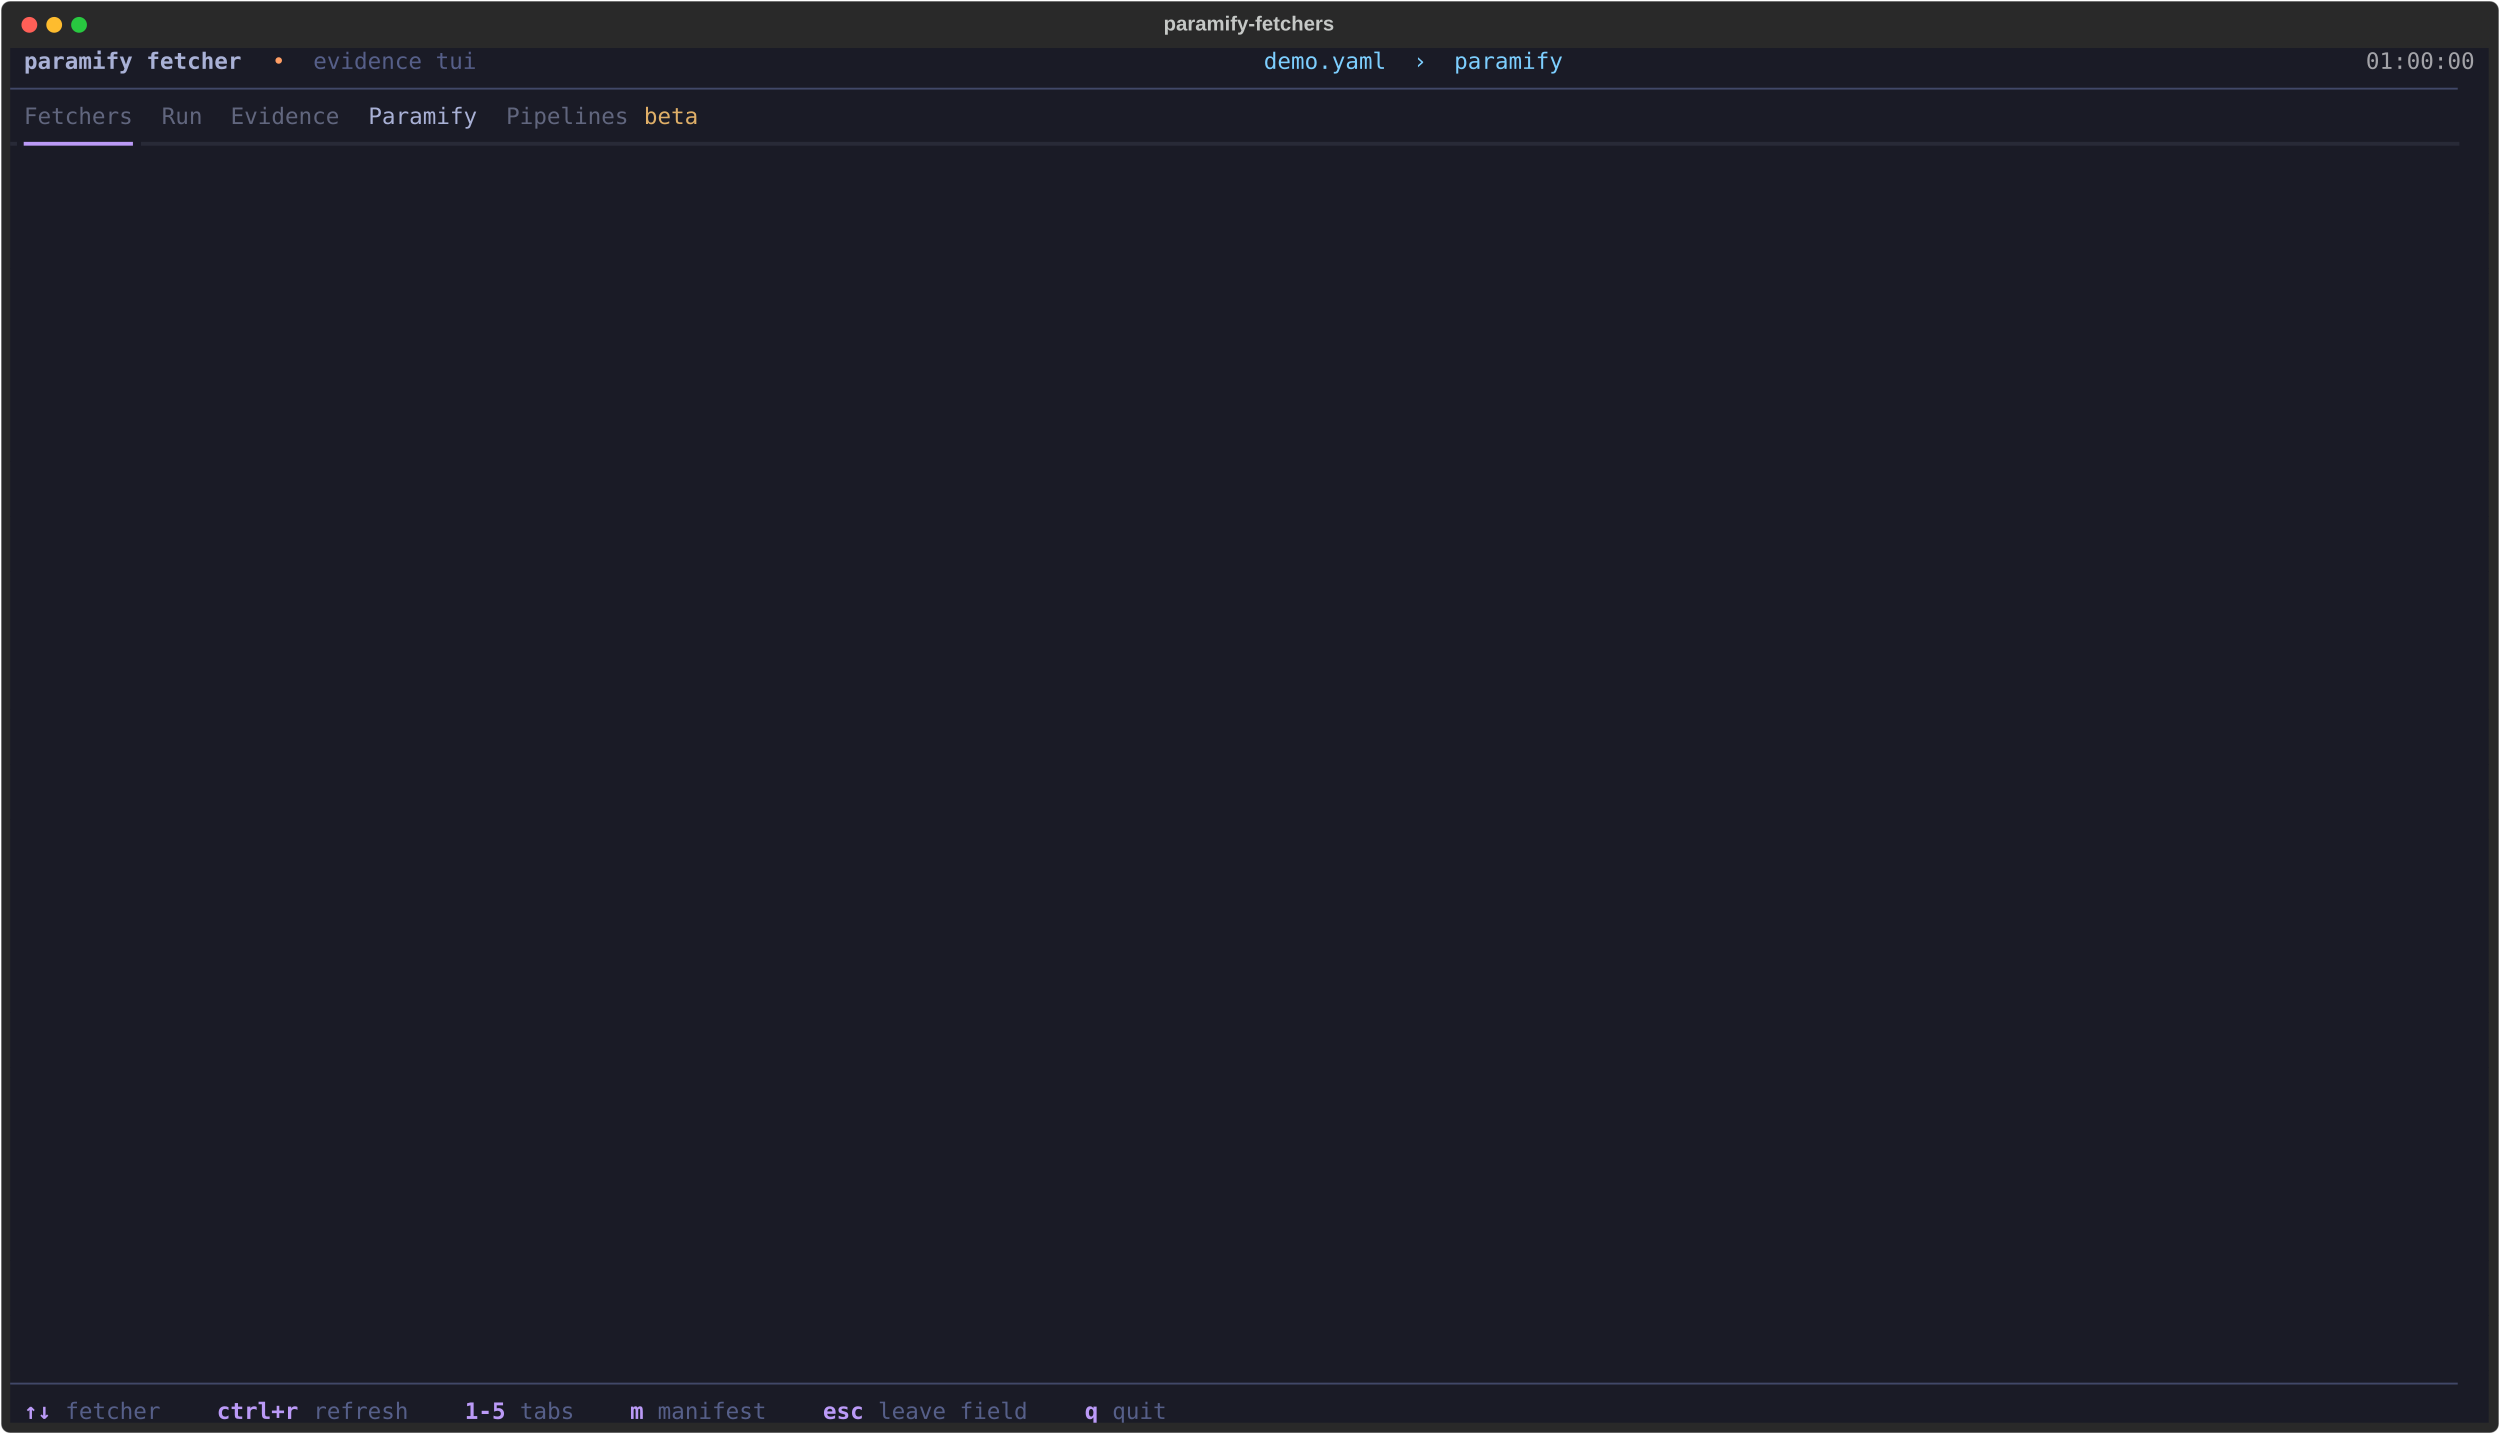
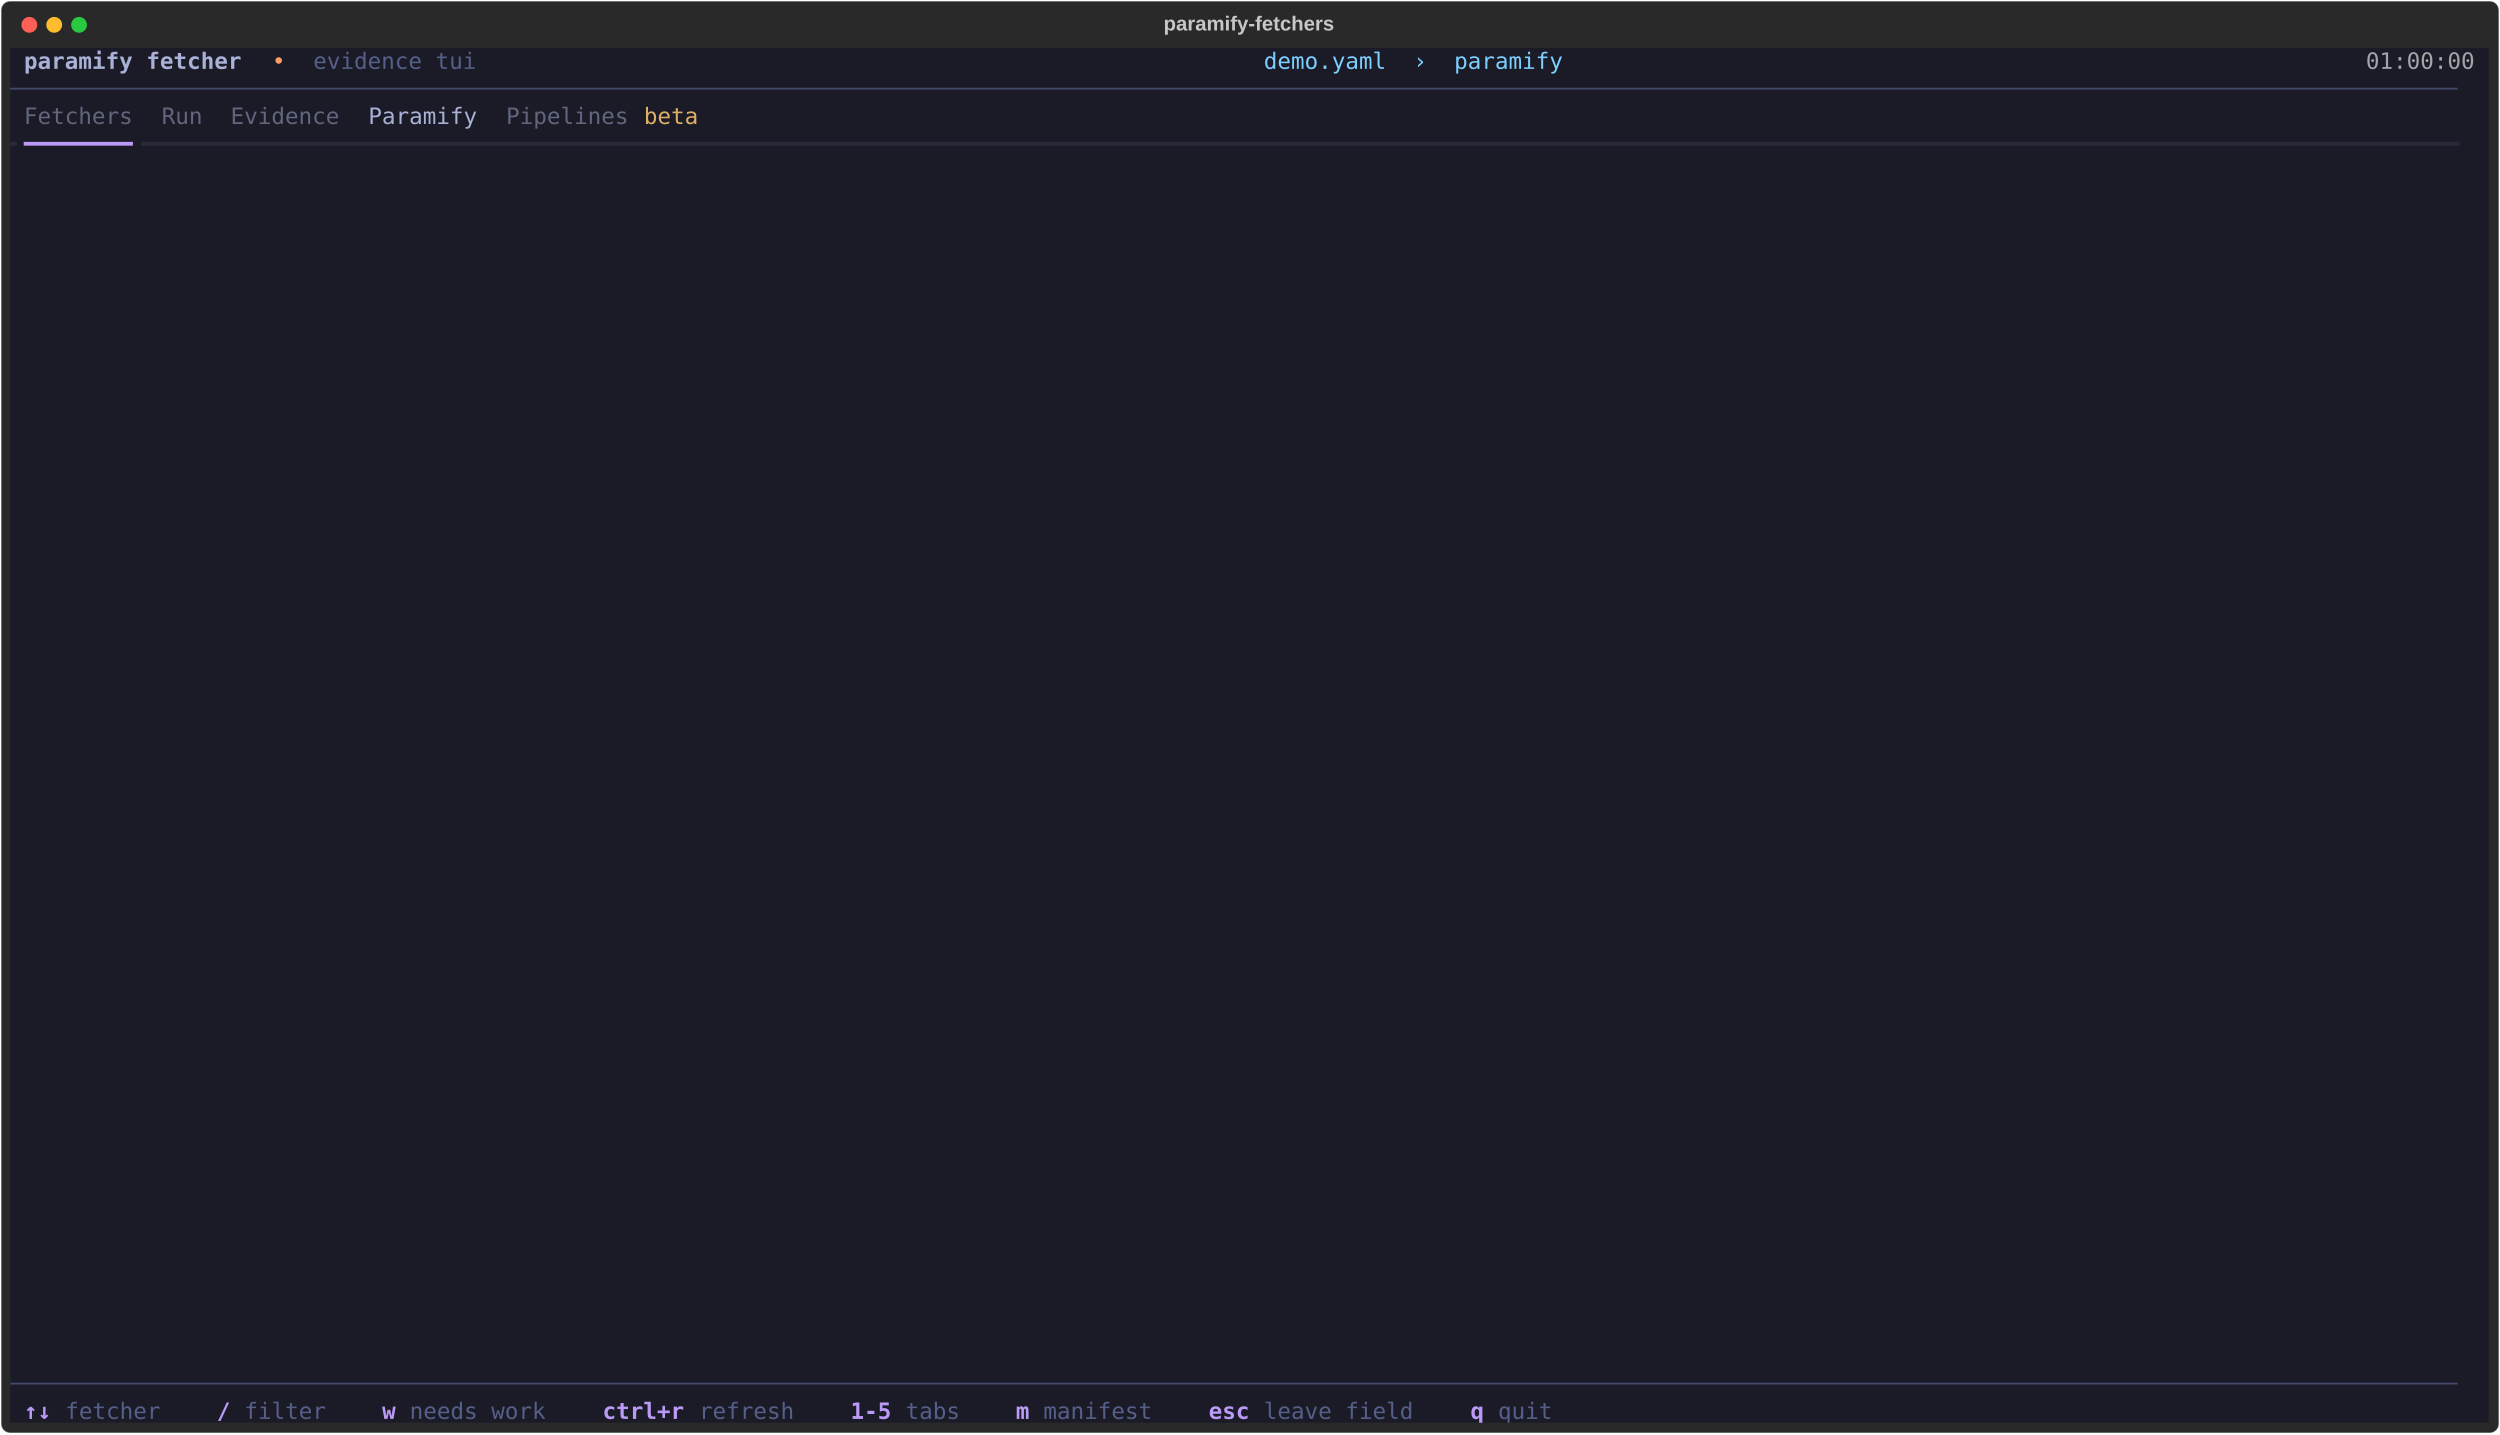
<svg xmlns="http://www.w3.org/2000/svg" class="rich-terminal" viewBox="0 0 2214 1270.0">
  <style>

    @font-face {
        font-family: "Fira Code";
        src: local("FiraCode-Regular"),
                url("https://cdnjs.cloudflare.com/ajax/libs/firacode/6.2.0/woff2/FiraCode-Regular.woff2") format("woff2"),
                url("https://cdnjs.cloudflare.com/ajax/libs/firacode/6.2.0/woff/FiraCode-Regular.woff") format("woff");
        font-style: normal;
        font-weight: 400;
    }
    @font-face {
        font-family: "Fira Code";
        src: local("FiraCode-Bold"),
                url("https://cdnjs.cloudflare.com/ajax/libs/firacode/6.2.0/woff2/FiraCode-Bold.woff2") format("woff2"),
                url("https://cdnjs.cloudflare.com/ajax/libs/firacode/6.2.0/woff/FiraCode-Bold.woff") format("woff");
        font-style: bold;
        font-weight: 700;
    }

    .terminal-matrix {
        font-family: Fira Code, monospace;
        font-size: 20px;
        line-height: 24.4px;
        font-variant-east-asian: full-width;
    }

    .terminal-title {
        font-size: 18px;
        font-weight: bold;
        font-family: arial;
    }

    .terminal-r1 { fill: #c5c8c6 }
.terminal-r2 { fill: #a9b1d6;font-weight: bold }
.terminal-r3 { fill: #a9b1d6 }
.terminal-r4 { fill: #ff9e64 }
.terminal-r5 { fill: #565f89 }
.terminal-r6 { fill: #7dcfff }
.terminal-r7 { fill: #a3a3a8 }
.terminal-r8 { fill: #414868 }
.terminal-r9 { fill: #61667e }
.terminal-r10 { fill: #dfaf68 }
.terminal-r11 { fill: #282a37 }
.terminal-r12 { fill: #bb9af7 }
.terminal-r13 { fill: #bb9af7;font-weight: bold }
    </style>
  <defs>
    <clipPath id="terminal-clip-terminal">
      <rect x="0" y="0" width="2195.0" height="1219.0" />
    </clipPath>
    <clipPath id="terminal-line-0">
      <rect x="0" y="1.5" width="2196" height="24.65" />
    </clipPath>
    <clipPath id="terminal-line-1">
      <rect x="0" y="25.9" width="2196" height="24.65" />
    </clipPath>
    <clipPath id="terminal-line-2">
      <rect x="0" y="50.3" width="2196" height="24.65" />
    </clipPath>
    <clipPath id="terminal-line-3">
      <rect x="0" y="74.7" width="2196" height="24.65" />
    </clipPath>
    <clipPath id="terminal-line-4">
      <rect x="0" y="99.1" width="2196" height="24.65" />
    </clipPath>
    <clipPath id="terminal-line-5">
      <rect x="0" y="123.5" width="2196" height="24.65" />
    </clipPath>
    <clipPath id="terminal-line-6">
      <rect x="0" y="147.9" width="2196" height="24.65" />
    </clipPath>
    <clipPath id="terminal-line-7">
      <rect x="0" y="172.3" width="2196" height="24.65" />
    </clipPath>
    <clipPath id="terminal-line-8">
      <rect x="0" y="196.7" width="2196" height="24.65" />
    </clipPath>
    <clipPath id="terminal-line-9">
      <rect x="0" y="221.1" width="2196" height="24.65" />
    </clipPath>
    <clipPath id="terminal-line-10">
      <rect x="0" y="245.5" width="2196" height="24.65" />
    </clipPath>
    <clipPath id="terminal-line-11">
      <rect x="0" y="269.9" width="2196" height="24.65" />
    </clipPath>
    <clipPath id="terminal-line-12">
      <rect x="0" y="294.3" width="2196" height="24.65" />
    </clipPath>
    <clipPath id="terminal-line-13">
      <rect x="0" y="318.7" width="2196" height="24.65" />
    </clipPath>
    <clipPath id="terminal-line-14">
      <rect x="0" y="343.1" width="2196" height="24.65" />
    </clipPath>
    <clipPath id="terminal-line-15">
      <rect x="0" y="367.5" width="2196" height="24.65" />
    </clipPath>
    <clipPath id="terminal-line-16">
      <rect x="0" y="391.9" width="2196" height="24.65" />
    </clipPath>
    <clipPath id="terminal-line-17">
      <rect x="0" y="416.3" width="2196" height="24.65" />
    </clipPath>
    <clipPath id="terminal-line-18">
      <rect x="0" y="440.7" width="2196" height="24.65" />
    </clipPath>
    <clipPath id="terminal-line-19">
      <rect x="0" y="465.1" width="2196" height="24.65" />
    </clipPath>
    <clipPath id="terminal-line-20">
      <rect x="0" y="489.5" width="2196" height="24.65" />
    </clipPath>
    <clipPath id="terminal-line-21">
      <rect x="0" y="513.9" width="2196" height="24.65" />
    </clipPath>
    <clipPath id="terminal-line-22">
      <rect x="0" y="538.3" width="2196" height="24.65" />
    </clipPath>
    <clipPath id="terminal-line-23">
      <rect x="0" y="562.7" width="2196" height="24.65" />
    </clipPath>
    <clipPath id="terminal-line-24">
      <rect x="0" y="587.1" width="2196" height="24.65" />
    </clipPath>
    <clipPath id="terminal-line-25">
      <rect x="0" y="611.5" width="2196" height="24.65" />
    </clipPath>
    <clipPath id="terminal-line-26">
      <rect x="0" y="635.9" width="2196" height="24.65" />
    </clipPath>
    <clipPath id="terminal-line-27">
      <rect x="0" y="660.3" width="2196" height="24.65" />
    </clipPath>
    <clipPath id="terminal-line-28">
      <rect x="0" y="684.7" width="2196" height="24.65" />
    </clipPath>
    <clipPath id="terminal-line-29">
      <rect x="0" y="709.1" width="2196" height="24.65" />
    </clipPath>
    <clipPath id="terminal-line-30">
      <rect x="0" y="733.5" width="2196" height="24.65" />
    </clipPath>
    <clipPath id="terminal-line-31">
      <rect x="0" y="757.9" width="2196" height="24.65" />
    </clipPath>
    <clipPath id="terminal-line-32">
      <rect x="0" y="782.3" width="2196" height="24.65" />
    </clipPath>
    <clipPath id="terminal-line-33">
      <rect x="0" y="806.7" width="2196" height="24.65" />
    </clipPath>
    <clipPath id="terminal-line-34">
      <rect x="0" y="831.1" width="2196" height="24.65" />
    </clipPath>
    <clipPath id="terminal-line-35">
      <rect x="0" y="855.5" width="2196" height="24.65" />
    </clipPath>
    <clipPath id="terminal-line-36">
      <rect x="0" y="879.9" width="2196" height="24.65" />
    </clipPath>
    <clipPath id="terminal-line-37">
      <rect x="0" y="904.3" width="2196" height="24.65" />
    </clipPath>
    <clipPath id="terminal-line-38">
      <rect x="0" y="928.7" width="2196" height="24.65" />
    </clipPath>
    <clipPath id="terminal-line-39">
      <rect x="0" y="953.1" width="2196" height="24.65" />
    </clipPath>
    <clipPath id="terminal-line-40">
      <rect x="0" y="977.5" width="2196" height="24.65" />
    </clipPath>
    <clipPath id="terminal-line-41">
      <rect x="0" y="1001.9" width="2196" height="24.65" />
    </clipPath>
    <clipPath id="terminal-line-42">
      <rect x="0" y="1026.3" width="2196" height="24.65" />
    </clipPath>
    <clipPath id="terminal-line-43">
      <rect x="0" y="1050.7" width="2196" height="24.65" />
    </clipPath>
    <clipPath id="terminal-line-44">
      <rect x="0" y="1075.1" width="2196" height="24.65" />
    </clipPath>
    <clipPath id="terminal-line-45">
      <rect x="0" y="1099.5" width="2196" height="24.65" />
    </clipPath>
    <clipPath id="terminal-line-46">
      <rect x="0" y="1123.9" width="2196" height="24.65" />
    </clipPath>
    <clipPath id="terminal-line-47">
      <rect x="0" y="1148.3" width="2196" height="24.65" />
    </clipPath>
    <clipPath id="terminal-line-48">
      <rect x="0" y="1172.7" width="2196" height="24.65" />
    </clipPath>
  </defs>
  <rect fill="#292929" stroke="rgba(255,255,255,0.35)" stroke-width="1" x="1" y="1" width="2212" height="1268" rx="8" />
  <text class="terminal-title" fill="#c5c8c6" text-anchor="middle" x="1106" y="27">paramify-fetchers</text>
  <g transform="translate(26,22)">
    <circle cx="0" cy="0" r="7" fill="#ff5f57" />
    <circle cx="22" cy="0" r="7" fill="#febc2e" />
    <circle cx="44" cy="0" r="7" fill="#28c840" />
  </g>
  <g transform="translate(9, 41)" clip-path="url(#terminal-clip-terminal)">
    <rect fill="#1a1b26" x="0" y="1.5" width="12.2" height="24.65" shape-rendering="crispEdges" />
    <rect fill="#1a1b26" x="12.2" y="1.5" width="195.2" height="24.65" shape-rendering="crispEdges" />
    <rect fill="#1a1b26" x="207.4" y="1.5" width="24.4" height="24.65" shape-rendering="crispEdges" />
    <rect fill="#1a1b26" x="231.8" y="1.5" width="12.2" height="24.65" shape-rendering="crispEdges" />
    <rect fill="#1a1b26" x="244" y="1.5" width="24.4" height="24.65" shape-rendering="crispEdges" />
    <rect fill="#1a1b26" x="268.4" y="1.5" width="146.4" height="24.65" shape-rendering="crispEdges" />
    <rect fill="#1a1b26" x="414.8" y="1.5" width="695.4" height="24.65" shape-rendering="crispEdges" />
    <rect fill="#1a1b26" x="1110.2" y="1.5" width="268.4" height="24.65" shape-rendering="crispEdges" />
    <rect fill="#1a1b26" x="1378.6" y="1.5" width="707.6" height="24.65" shape-rendering="crispEdges" />
    <rect fill="#1a1b26" x="2086.2" y="1.5" width="97.6" height="24.65" shape-rendering="crispEdges" />
    <rect fill="#1a1b26" x="2183.8" y="1.5" width="12.2" height="24.65" shape-rendering="crispEdges" />
    <rect fill="#1a1b26" x="0" y="25.9" width="2196" height="24.65" shape-rendering="crispEdges" />
    <rect fill="#1a1b26" x="0" y="50.3" width="12.2" height="24.65" shape-rendering="crispEdges" />
    <rect fill="#1a1b26" x="12.2" y="50.3" width="97.6" height="24.65" shape-rendering="crispEdges" />
    <rect fill="#1a1b26" x="109.8" y="50.3" width="24.4" height="24.65" shape-rendering="crispEdges" />
    <rect fill="#1a1b26" x="134.2" y="50.3" width="36.6" height="24.65" shape-rendering="crispEdges" />
    <rect fill="#1a1b26" x="170.8" y="50.3" width="24.4" height="24.65" shape-rendering="crispEdges" />
    <rect fill="#1a1b26" x="195.2" y="50.3" width="97.6" height="24.65" shape-rendering="crispEdges" />
    <rect fill="#1a1b26" x="292.8" y="50.3" width="24.4" height="24.65" shape-rendering="crispEdges" />
    <rect fill="#1a1b26" x="317.2" y="50.3" width="97.6" height="24.65" shape-rendering="crispEdges" />
    <rect fill="#1a1b26" x="414.8" y="50.3" width="24.4" height="24.65" shape-rendering="crispEdges" />
    <rect fill="#1a1b26" x="439.2" y="50.3" width="122" height="24.65" shape-rendering="crispEdges" />
    <rect fill="#1a1b26" x="561.2" y="50.3" width="48.8" height="24.65" shape-rendering="crispEdges" />
    <rect fill="#1a1b26" x="610" y="50.3" width="1586" height="24.65" shape-rendering="crispEdges" />
    <rect fill="#1a1b26" x="0" y="74.7" width="12.2" height="24.65" shape-rendering="crispEdges" />
    <rect fill="#1a1b26" x="12.2" y="74.7" width="97.6" height="24.65" shape-rendering="crispEdges" />
    <rect fill="#1a1b26" x="109.8" y="74.7" width="2086.2" height="24.65" shape-rendering="crispEdges" />
    <rect fill="#1a1b26" x="0" y="99.1" width="2196" height="24.65" shape-rendering="crispEdges" />
    <rect fill="#1a1b26" x="0" y="123.5" width="2196" height="24.65" shape-rendering="crispEdges" />
    <rect fill="#1a1b26" x="0" y="147.9" width="2196" height="24.65" shape-rendering="crispEdges" />
    <rect fill="#1a1b26" x="0" y="172.3" width="2196" height="24.65" shape-rendering="crispEdges" />
    <rect fill="#1a1b26" x="0" y="196.7" width="2196" height="24.65" shape-rendering="crispEdges" />
    <rect fill="#1a1b26" x="0" y="221.1" width="2196" height="24.65" shape-rendering="crispEdges" />
    <rect fill="#1a1b26" x="0" y="245.5" width="2196" height="24.65" shape-rendering="crispEdges" />
    <rect fill="#1a1b26" x="0" y="269.9" width="2196" height="24.65" shape-rendering="crispEdges" />
    <rect fill="#1a1b26" x="0" y="294.3" width="2196" height="24.65" shape-rendering="crispEdges" />
    <rect fill="#1a1b26" x="0" y="318.7" width="2196" height="24.65" shape-rendering="crispEdges" />
    <rect fill="#1a1b26" x="0" y="343.1" width="2196" height="24.65" shape-rendering="crispEdges" />
    <rect fill="#1a1b26" x="0" y="367.5" width="2196" height="24.65" shape-rendering="crispEdges" />
    <rect fill="#1a1b26" x="0" y="391.9" width="2196" height="24.65" shape-rendering="crispEdges" />
    <rect fill="#1a1b26" x="0" y="416.3" width="2196" height="24.65" shape-rendering="crispEdges" />
    <rect fill="#1a1b26" x="0" y="440.7" width="2196" height="24.65" shape-rendering="crispEdges" />
    <rect fill="#1a1b26" x="0" y="465.1" width="2196" height="24.65" shape-rendering="crispEdges" />
    <rect fill="#1a1b26" x="0" y="489.5" width="2196" height="24.65" shape-rendering="crispEdges" />
    <rect fill="#1a1b26" x="0" y="513.9" width="2196" height="24.65" shape-rendering="crispEdges" />
    <rect fill="#1a1b26" x="0" y="538.3" width="2196" height="24.65" shape-rendering="crispEdges" />
    <rect fill="#1a1b26" x="0" y="562.7" width="2196" height="24.65" shape-rendering="crispEdges" />
    <rect fill="#1a1b26" x="0" y="587.1" width="2196" height="24.65" shape-rendering="crispEdges" />
    <rect fill="#1a1b26" x="0" y="611.5" width="2196" height="24.65" shape-rendering="crispEdges" />
    <rect fill="#1a1b26" x="0" y="635.9" width="2196" height="24.65" shape-rendering="crispEdges" />
    <rect fill="#1a1b26" x="0" y="660.3" width="2196" height="24.65" shape-rendering="crispEdges" />
    <rect fill="#1a1b26" x="0" y="684.7" width="2196" height="24.65" shape-rendering="crispEdges" />
    <rect fill="#1a1b26" x="0" y="709.1" width="2196" height="24.65" shape-rendering="crispEdges" />
    <rect fill="#1a1b26" x="0" y="733.5" width="2196" height="24.65" shape-rendering="crispEdges" />
    <rect fill="#1a1b26" x="0" y="757.9" width="2196" height="24.65" shape-rendering="crispEdges" />
    <rect fill="#1a1b26" x="0" y="782.3" width="2196" height="24.65" shape-rendering="crispEdges" />
    <rect fill="#1a1b26" x="0" y="806.7" width="2196" height="24.65" shape-rendering="crispEdges" />
    <rect fill="#1a1b26" x="0" y="831.1" width="2196" height="24.65" shape-rendering="crispEdges" />
    <rect fill="#1a1b26" x="0" y="855.5" width="2196" height="24.65" shape-rendering="crispEdges" />
    <rect fill="#1a1b26" x="0" y="879.9" width="2196" height="24.65" shape-rendering="crispEdges" />
    <rect fill="#1a1b26" x="0" y="904.3" width="2196" height="24.65" shape-rendering="crispEdges" />
    <rect fill="#1a1b26" x="0" y="928.7" width="2196" height="24.65" shape-rendering="crispEdges" />
    <rect fill="#1a1b26" x="0" y="953.1" width="2196" height="24.65" shape-rendering="crispEdges" />
    <rect fill="#1a1b26" x="0" y="977.5" width="2196" height="24.65" shape-rendering="crispEdges" />
    <rect fill="#1a1b26" x="0" y="1001.9" width="2196" height="24.65" shape-rendering="crispEdges" />
    <rect fill="#1a1b26" x="0" y="1026.3" width="2196" height="24.65" shape-rendering="crispEdges" />
    <rect fill="#1a1b26" x="0" y="1050.7" width="2196" height="24.65" shape-rendering="crispEdges" />
    <rect fill="#1a1b26" x="0" y="1075.1" width="2196" height="24.65" shape-rendering="crispEdges" />
    <rect fill="#1a1b26" x="0" y="1099.5" width="2196" height="24.65" shape-rendering="crispEdges" />
    <rect fill="#1a1b26" x="0" y="1123.9" width="2196" height="24.65" shape-rendering="crispEdges" />
    <rect fill="#1a1b26" x="0" y="1148.3" width="2196" height="24.65" shape-rendering="crispEdges" />
    <rect fill="#1a1b26" x="0" y="1172.7" width="2196" height="24.65" shape-rendering="crispEdges" />
    <rect fill="#1a1b26" x="0" y="1197.1" width="12.2" height="24.65" shape-rendering="crispEdges" />
    <rect fill="#1a1b26" x="12.2" y="1197.1" width="24.4" height="24.65" shape-rendering="crispEdges" />
    <rect fill="#1a1b26" x="36.6" y="1197.1" width="12.2" height="24.65" shape-rendering="crispEdges" />
    <rect fill="#1a1b26" x="48.8" y="1197.1" width="85.4" height="24.65" shape-rendering="crispEdges" />
    <rect fill="#1a1b26" x="134.2" y="1197.1" width="48.8" height="24.65" shape-rendering="crispEdges" />
-     <rect fill="#1a1b26" x="183" y="1197.1" width="73.2" height="24.65" shape-rendering="crispEdges" />
-     <rect fill="#1a1b26" x="256.2" y="1197.1" width="12.2" height="24.65" shape-rendering="crispEdges" />
-     <rect fill="#1a1b26" x="268.4" y="1197.1" width="85.4" height="24.65" shape-rendering="crispEdges" />
-     <rect fill="#1a1b26" x="353.8" y="1197.1" width="48.8" height="24.65" shape-rendering="crispEdges" />
-     <rect fill="#1a1b26" x="402.6" y="1197.1" width="36.6" height="24.65" shape-rendering="crispEdges" />
-     <rect fill="#1a1b26" x="439.2" y="1197.1" width="12.2" height="24.65" shape-rendering="crispEdges" />
-     <rect fill="#1a1b26" x="451.4" y="1197.1" width="48.8" height="24.65" shape-rendering="crispEdges" />
-     <rect fill="#1a1b26" x="500.2" y="1197.1" width="48.8" height="24.65" shape-rendering="crispEdges" />
-     <rect fill="#1a1b26" x="549" y="1197.1" width="12.2" height="24.65" shape-rendering="crispEdges" />
-     <rect fill="#1a1b26" x="561.2" y="1197.1" width="12.2" height="24.65" shape-rendering="crispEdges" />
-     <rect fill="#1a1b26" x="573.4" y="1197.1" width="97.6" height="24.65" shape-rendering="crispEdges" />
-     <rect fill="#1a1b26" x="671" y="1197.1" width="48.8" height="24.65" shape-rendering="crispEdges" />
-     <rect fill="#1a1b26" x="719.8" y="1197.1" width="36.6" height="24.65" shape-rendering="crispEdges" />
-     <rect fill="#1a1b26" x="756.4" y="1197.1" width="12.2" height="24.65" shape-rendering="crispEdges" />
-     <rect fill="#1a1b26" x="768.6" y="1197.1" width="134.2" height="24.65" shape-rendering="crispEdges" />
-     <rect fill="#1a1b26" x="902.8" y="1197.1" width="48.8" height="24.65" shape-rendering="crispEdges" />
-     <rect fill="#1a1b26" x="951.6" y="1197.1" width="12.2" height="24.65" shape-rendering="crispEdges" />
-     <rect fill="#1a1b26" x="963.8" y="1197.1" width="12.2" height="24.65" shape-rendering="crispEdges" />
-     <rect fill="#1a1b26" x="976" y="1197.1" width="48.8" height="24.65" shape-rendering="crispEdges" />
-     <rect fill="#1a1b26" x="1024.8" y="1197.1" width="1171.2" height="24.65" shape-rendering="crispEdges" />
+     <rect fill="#1a1b26" x="183" y="1197.1" width="12.2" height="24.65" shape-rendering="crispEdges" />
+     <rect fill="#1a1b26" x="195.2" y="1197.1" width="12.2" height="24.65" shape-rendering="crispEdges" />
+     <rect fill="#1a1b26" x="207.4" y="1197.1" width="73.2" height="24.65" shape-rendering="crispEdges" />
+     <rect fill="#1a1b26" x="280.6" y="1197.1" width="48.8" height="24.65" shape-rendering="crispEdges" />
+     <rect fill="#1a1b26" x="329.4" y="1197.1" width="12.2" height="24.65" shape-rendering="crispEdges" />
+     <rect fill="#1a1b26" x="341.6" y="1197.1" width="12.2" height="24.65" shape-rendering="crispEdges" />
+     <rect fill="#1a1b26" x="353.8" y="1197.1" width="122" height="24.65" shape-rendering="crispEdges" />
+     <rect fill="#1a1b26" x="475.8" y="1197.1" width="48.8" height="24.65" shape-rendering="crispEdges" />
+     <rect fill="#1a1b26" x="524.6" y="1197.1" width="73.2" height="24.65" shape-rendering="crispEdges" />
+     <rect fill="#1a1b26" x="597.8" y="1197.1" width="12.2" height="24.65" shape-rendering="crispEdges" />
+     <rect fill="#1a1b26" x="610" y="1197.1" width="85.4" height="24.65" shape-rendering="crispEdges" />
+     <rect fill="#1a1b26" x="695.4" y="1197.1" width="48.8" height="24.65" shape-rendering="crispEdges" />
+     <rect fill="#1a1b26" x="744.2" y="1197.1" width="36.6" height="24.65" shape-rendering="crispEdges" />
+     <rect fill="#1a1b26" x="780.8" y="1197.1" width="12.2" height="24.65" shape-rendering="crispEdges" />
+     <rect fill="#1a1b26" x="793" y="1197.1" width="48.8" height="24.65" shape-rendering="crispEdges" />
+     <rect fill="#1a1b26" x="841.8" y="1197.1" width="48.8" height="24.65" shape-rendering="crispEdges" />
+     <rect fill="#1a1b26" x="890.6" y="1197.1" width="12.2" height="24.65" shape-rendering="crispEdges" />
+     <rect fill="#1a1b26" x="902.8" y="1197.1" width="12.2" height="24.65" shape-rendering="crispEdges" />
+     <rect fill="#1a1b26" x="915" y="1197.1" width="97.6" height="24.65" shape-rendering="crispEdges" />
+     <rect fill="#1a1b26" x="1012.6" y="1197.1" width="48.8" height="24.65" shape-rendering="crispEdges" />
+     <rect fill="#1a1b26" x="1061.4" y="1197.1" width="36.6" height="24.65" shape-rendering="crispEdges" />
+     <rect fill="#1a1b26" x="1098" y="1197.1" width="12.2" height="24.65" shape-rendering="crispEdges" />
+     <rect fill="#1a1b26" x="1110.2" y="1197.1" width="134.2" height="24.65" shape-rendering="crispEdges" />
+     <rect fill="#1a1b26" x="1244.4" y="1197.1" width="48.8" height="24.65" shape-rendering="crispEdges" />
+     <rect fill="#1a1b26" x="1293.2" y="1197.1" width="12.2" height="24.65" shape-rendering="crispEdges" />
+     <rect fill="#1a1b26" x="1305.4" y="1197.1" width="12.2" height="24.65" shape-rendering="crispEdges" />
+     <rect fill="#1a1b26" x="1317.6" y="1197.1" width="48.8" height="24.65" shape-rendering="crispEdges" />
+     <rect fill="#1a1b26" x="1366.4" y="1197.1" width="829.6" height="24.65" shape-rendering="crispEdges" />
    <g class="terminal-matrix">
      <text class="terminal-r2" x="12.2" y="20" textLength="195.2" clip-path="url(#terminal-line-0)">paramify fetcher</text>
      <text class="terminal-r4" x="231.8" y="20" textLength="12.2" clip-path="url(#terminal-line-0)">•</text>
      <text class="terminal-r5" x="268.4" y="20" textLength="146.4" clip-path="url(#terminal-line-0)">evidence tui</text>
      <text class="terminal-r6" x="1110.2" y="20" textLength="268.4" clip-path="url(#terminal-line-0)">demo.yaml  ›  paramify</text>
      <text class="terminal-r7" x="2086.2" y="20" textLength="97.6" clip-path="url(#terminal-line-0)">01:00:00</text>
      <text class="terminal-r1" x="2196" y="20" textLength="12.2" clip-path="url(#terminal-line-0)">
</text>
      <text class="terminal-r8" x="0" y="44.4" textLength="2196" clip-path="url(#terminal-line-1)">────────────────────────────────────────────────────────────────────────────────────────────────────────────────────────────────────────────────────────────────────────────────────</text>
      <text class="terminal-r1" x="2196" y="44.4" textLength="12.2" clip-path="url(#terminal-line-1)">
</text>
      <text class="terminal-r9" x="12.2" y="68.8" textLength="97.6" clip-path="url(#terminal-line-2)">Fetchers</text>
      <text class="terminal-r9" x="134.2" y="68.8" textLength="36.6" clip-path="url(#terminal-line-2)">Run</text>
      <text class="terminal-r9" x="195.2" y="68.8" textLength="97.6" clip-path="url(#terminal-line-2)">Evidence</text>
      <text class="terminal-r3" x="317.2" y="68.8" textLength="97.6" clip-path="url(#terminal-line-2)">Paramify</text>
      <text class="terminal-r9" x="439.2" y="68.8" textLength="122" clip-path="url(#terminal-line-2)">Pipelines </text>
      <text class="terminal-r10" x="561.2" y="68.8" textLength="48.8" clip-path="url(#terminal-line-2)">beta</text>
      <text class="terminal-r1" x="2196" y="68.8" textLength="12.2" clip-path="url(#terminal-line-2)">
</text>
      <text class="terminal-r11" x="0" y="93.2" textLength="12.2" clip-path="url(#terminal-line-3)">╸</text>
      <text class="terminal-r12" x="12.2" y="93.2" textLength="97.6" clip-path="url(#terminal-line-3)">━━━━━━━━</text>
      <text class="terminal-r11" x="109.8" y="93.2" textLength="2086.2" clip-path="url(#terminal-line-3)">╺━━━━━━━━━━━━━━━━━━━━━━━━━━━━━━━━━━━━━━━━━━━━━━━━━━━━━━━━━━━━━━━━━━━━━━━━━━━━━━━━━━━━━━━━━━━━━━━━━━━━━━━━━━━━━━━━━━━━━━━━━━━━━━━━━━━━━━━━━━━━━━━━━━━━━━━━━━━━━━━━━━━━━━━━━━</text>
      <text class="terminal-r1" x="2196" y="93.2" textLength="12.2" clip-path="url(#terminal-line-3)">
</text>
      <text class="terminal-r1" x="2196" y="117.6" textLength="12.2" clip-path="url(#terminal-line-4)">
</text>
      <text class="terminal-r1" x="2196" y="142" textLength="12.2" clip-path="url(#terminal-line-5)">
</text>
      <text class="terminal-r1" x="2196" y="166.4" textLength="12.2" clip-path="url(#terminal-line-6)">
</text>
      <text class="terminal-r1" x="2196" y="190.8" textLength="12.2" clip-path="url(#terminal-line-7)">
</text>
      <text class="terminal-r1" x="2196" y="215.2" textLength="12.2" clip-path="url(#terminal-line-8)">
</text>
      <text class="terminal-r1" x="2196" y="239.6" textLength="12.2" clip-path="url(#terminal-line-9)">
</text>
      <text class="terminal-r1" x="2196" y="264" textLength="12.2" clip-path="url(#terminal-line-10)">
</text>
      <text class="terminal-r1" x="2196" y="288.4" textLength="12.2" clip-path="url(#terminal-line-11)">
</text>
      <text class="terminal-r1" x="2196" y="312.8" textLength="12.2" clip-path="url(#terminal-line-12)">
</text>
      <text class="terminal-r1" x="2196" y="337.2" textLength="12.2" clip-path="url(#terminal-line-13)">
</text>
      <text class="terminal-r1" x="2196" y="361.6" textLength="12.2" clip-path="url(#terminal-line-14)">
</text>
      <text class="terminal-r1" x="2196" y="386" textLength="12.2" clip-path="url(#terminal-line-15)">
</text>
      <text class="terminal-r1" x="2196" y="410.4" textLength="12.2" clip-path="url(#terminal-line-16)">
</text>
      <text class="terminal-r1" x="2196" y="434.8" textLength="12.2" clip-path="url(#terminal-line-17)">
</text>
      <text class="terminal-r1" x="2196" y="459.2" textLength="12.2" clip-path="url(#terminal-line-18)">
</text>
      <text class="terminal-r1" x="2196" y="483.6" textLength="12.2" clip-path="url(#terminal-line-19)">
</text>
      <text class="terminal-r1" x="2196" y="508" textLength="12.2" clip-path="url(#terminal-line-20)">
</text>
      <text class="terminal-r1" x="2196" y="532.4" textLength="12.2" clip-path="url(#terminal-line-21)">
</text>
      <text class="terminal-r1" x="2196" y="556.8" textLength="12.2" clip-path="url(#terminal-line-22)">
</text>
      <text class="terminal-r1" x="2196" y="581.2" textLength="12.2" clip-path="url(#terminal-line-23)">
</text>
      <text class="terminal-r1" x="2196" y="605.6" textLength="12.2" clip-path="url(#terminal-line-24)">
</text>
      <text class="terminal-r1" x="2196" y="630" textLength="12.2" clip-path="url(#terminal-line-25)">
</text>
      <text class="terminal-r1" x="2196" y="654.4" textLength="12.2" clip-path="url(#terminal-line-26)">
</text>
      <text class="terminal-r1" x="2196" y="678.8" textLength="12.2" clip-path="url(#terminal-line-27)">
</text>
      <text class="terminal-r1" x="2196" y="703.2" textLength="12.2" clip-path="url(#terminal-line-28)">
</text>
      <text class="terminal-r1" x="2196" y="727.6" textLength="12.2" clip-path="url(#terminal-line-29)">
</text>
      <text class="terminal-r1" x="2196" y="752" textLength="12.2" clip-path="url(#terminal-line-30)">
</text>
      <text class="terminal-r1" x="2196" y="776.4" textLength="12.2" clip-path="url(#terminal-line-31)">
</text>
      <text class="terminal-r1" x="2196" y="800.8" textLength="12.2" clip-path="url(#terminal-line-32)">
</text>
      <text class="terminal-r1" x="2196" y="825.2" textLength="12.2" clip-path="url(#terminal-line-33)">
</text>
      <text class="terminal-r1" x="2196" y="849.6" textLength="12.2" clip-path="url(#terminal-line-34)">
</text>
      <text class="terminal-r1" x="2196" y="874" textLength="12.2" clip-path="url(#terminal-line-35)">
</text>
      <text class="terminal-r1" x="2196" y="898.4" textLength="12.2" clip-path="url(#terminal-line-36)">
</text>
      <text class="terminal-r1" x="2196" y="922.8" textLength="12.2" clip-path="url(#terminal-line-37)">
</text>
      <text class="terminal-r1" x="2196" y="947.2" textLength="12.2" clip-path="url(#terminal-line-38)">
</text>
      <text class="terminal-r1" x="2196" y="971.6" textLength="12.2" clip-path="url(#terminal-line-39)">
</text>
      <text class="terminal-r1" x="2196" y="996" textLength="12.2" clip-path="url(#terminal-line-40)">
</text>
      <text class="terminal-r1" x="2196" y="1020.4" textLength="12.2" clip-path="url(#terminal-line-41)">
</text>
      <text class="terminal-r1" x="2196" y="1044.8" textLength="12.2" clip-path="url(#terminal-line-42)">
</text>
      <text class="terminal-r1" x="2196" y="1069.2" textLength="12.2" clip-path="url(#terminal-line-43)">
</text>
      <text class="terminal-r1" x="2196" y="1093.6" textLength="12.2" clip-path="url(#terminal-line-44)">
</text>
      <text class="terminal-r1" x="2196" y="1118" textLength="12.2" clip-path="url(#terminal-line-45)">
</text>
      <text class="terminal-r1" x="2196" y="1142.4" textLength="12.2" clip-path="url(#terminal-line-46)">
</text>
      <text class="terminal-r1" x="2196" y="1166.8" textLength="12.2" clip-path="url(#terminal-line-47)">
</text>
      <text class="terminal-r8" x="0" y="1191.2" textLength="2196" clip-path="url(#terminal-line-48)">────────────────────────────────────────────────────────────────────────────────────────────────────────────────────────────────────────────────────────────────────────────────────</text>
      <text class="terminal-r1" x="2196" y="1191.2" textLength="12.2" clip-path="url(#terminal-line-48)">
</text>
      <text class="terminal-r13" x="12.2" y="1215.6" textLength="24.4" clip-path="url(#terminal-line-49)">↑↓</text>
      <text class="terminal-r5" x="48.8" y="1215.6" textLength="85.4" clip-path="url(#terminal-line-49)">fetcher</text>
-       <text class="terminal-r13" x="183" y="1215.6" textLength="73.2" clip-path="url(#terminal-line-49)">ctrl+r</text>
-       <text class="terminal-r5" x="268.4" y="1215.6" textLength="85.4" clip-path="url(#terminal-line-49)">refresh</text>
-       <text class="terminal-r13" x="402.6" y="1215.6" textLength="36.6" clip-path="url(#terminal-line-49)">1-5</text>
-       <text class="terminal-r5" x="451.4" y="1215.6" textLength="48.8" clip-path="url(#terminal-line-49)">tabs</text>
-       <text class="terminal-r13" x="549" y="1215.6" textLength="12.2" clip-path="url(#terminal-line-49)">m</text>
-       <text class="terminal-r5" x="573.4" y="1215.6" textLength="97.6" clip-path="url(#terminal-line-49)">manifest</text>
-       <text class="terminal-r13" x="719.8" y="1215.6" textLength="36.6" clip-path="url(#terminal-line-49)">esc</text>
-       <text class="terminal-r5" x="768.6" y="1215.6" textLength="134.2" clip-path="url(#terminal-line-49)">leave field</text>
-       <text class="terminal-r13" x="951.6" y="1215.6" textLength="12.2" clip-path="url(#terminal-line-49)">q</text>
-       <text class="terminal-r5" x="976" y="1215.6" textLength="48.8" clip-path="url(#terminal-line-49)">quit</text>
+       <text class="terminal-r13" x="183" y="1215.6" textLength="12.2" clip-path="url(#terminal-line-49)">/</text>
+       <text class="terminal-r5" x="207.4" y="1215.6" textLength="73.2" clip-path="url(#terminal-line-49)">filter</text>
+       <text class="terminal-r13" x="329.4" y="1215.6" textLength="12.2" clip-path="url(#terminal-line-49)">w</text>
+       <text class="terminal-r5" x="353.8" y="1215.6" textLength="122" clip-path="url(#terminal-line-49)">needs work</text>
+       <text class="terminal-r13" x="524.6" y="1215.6" textLength="73.2" clip-path="url(#terminal-line-49)">ctrl+r</text>
+       <text class="terminal-r5" x="610" y="1215.6" textLength="85.4" clip-path="url(#terminal-line-49)">refresh</text>
+       <text class="terminal-r13" x="744.2" y="1215.6" textLength="36.6" clip-path="url(#terminal-line-49)">1-5</text>
+       <text class="terminal-r5" x="793" y="1215.6" textLength="48.8" clip-path="url(#terminal-line-49)">tabs</text>
+       <text class="terminal-r13" x="890.6" y="1215.6" textLength="12.2" clip-path="url(#terminal-line-49)">m</text>
+       <text class="terminal-r5" x="915" y="1215.6" textLength="97.6" clip-path="url(#terminal-line-49)">manifest</text>
+       <text class="terminal-r13" x="1061.4" y="1215.6" textLength="36.6" clip-path="url(#terminal-line-49)">esc</text>
+       <text class="terminal-r5" x="1110.2" y="1215.6" textLength="134.2" clip-path="url(#terminal-line-49)">leave field</text>
+       <text class="terminal-r13" x="1293.2" y="1215.6" textLength="12.2" clip-path="url(#terminal-line-49)">q</text>
+       <text class="terminal-r5" x="1317.6" y="1215.6" textLength="48.8" clip-path="url(#terminal-line-49)">quit</text>
    </g>
  </g>
</svg>
